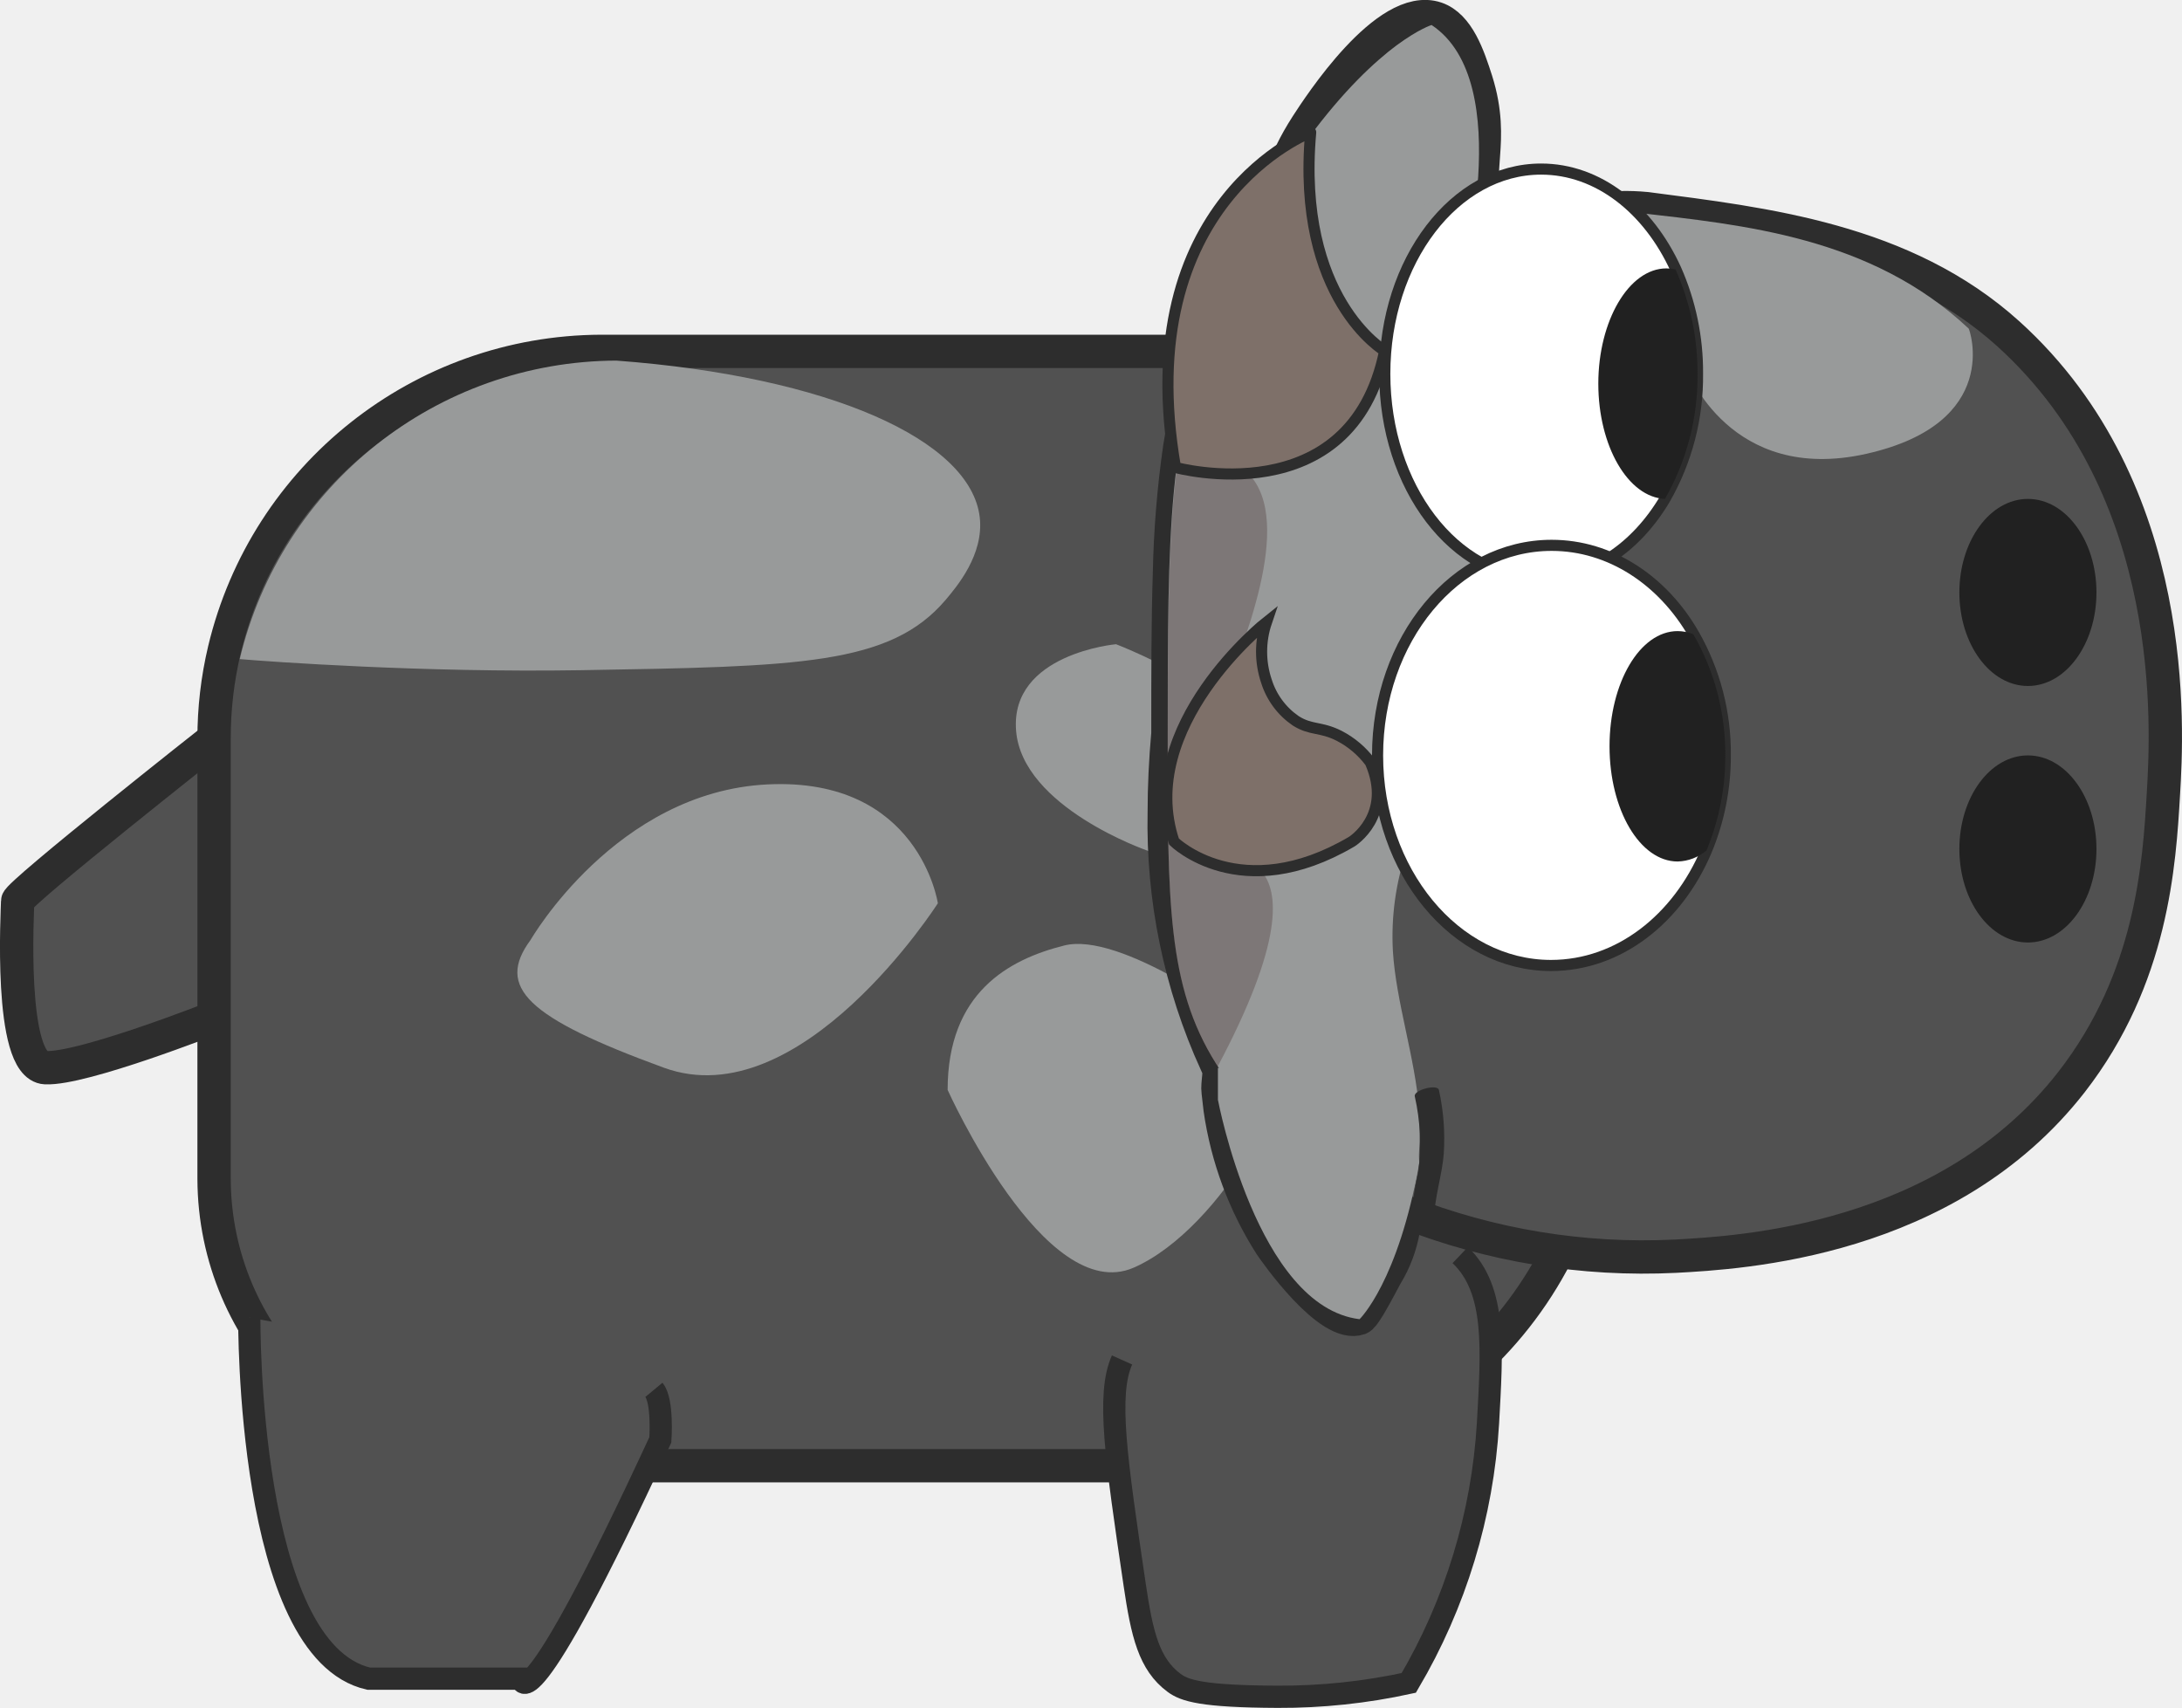
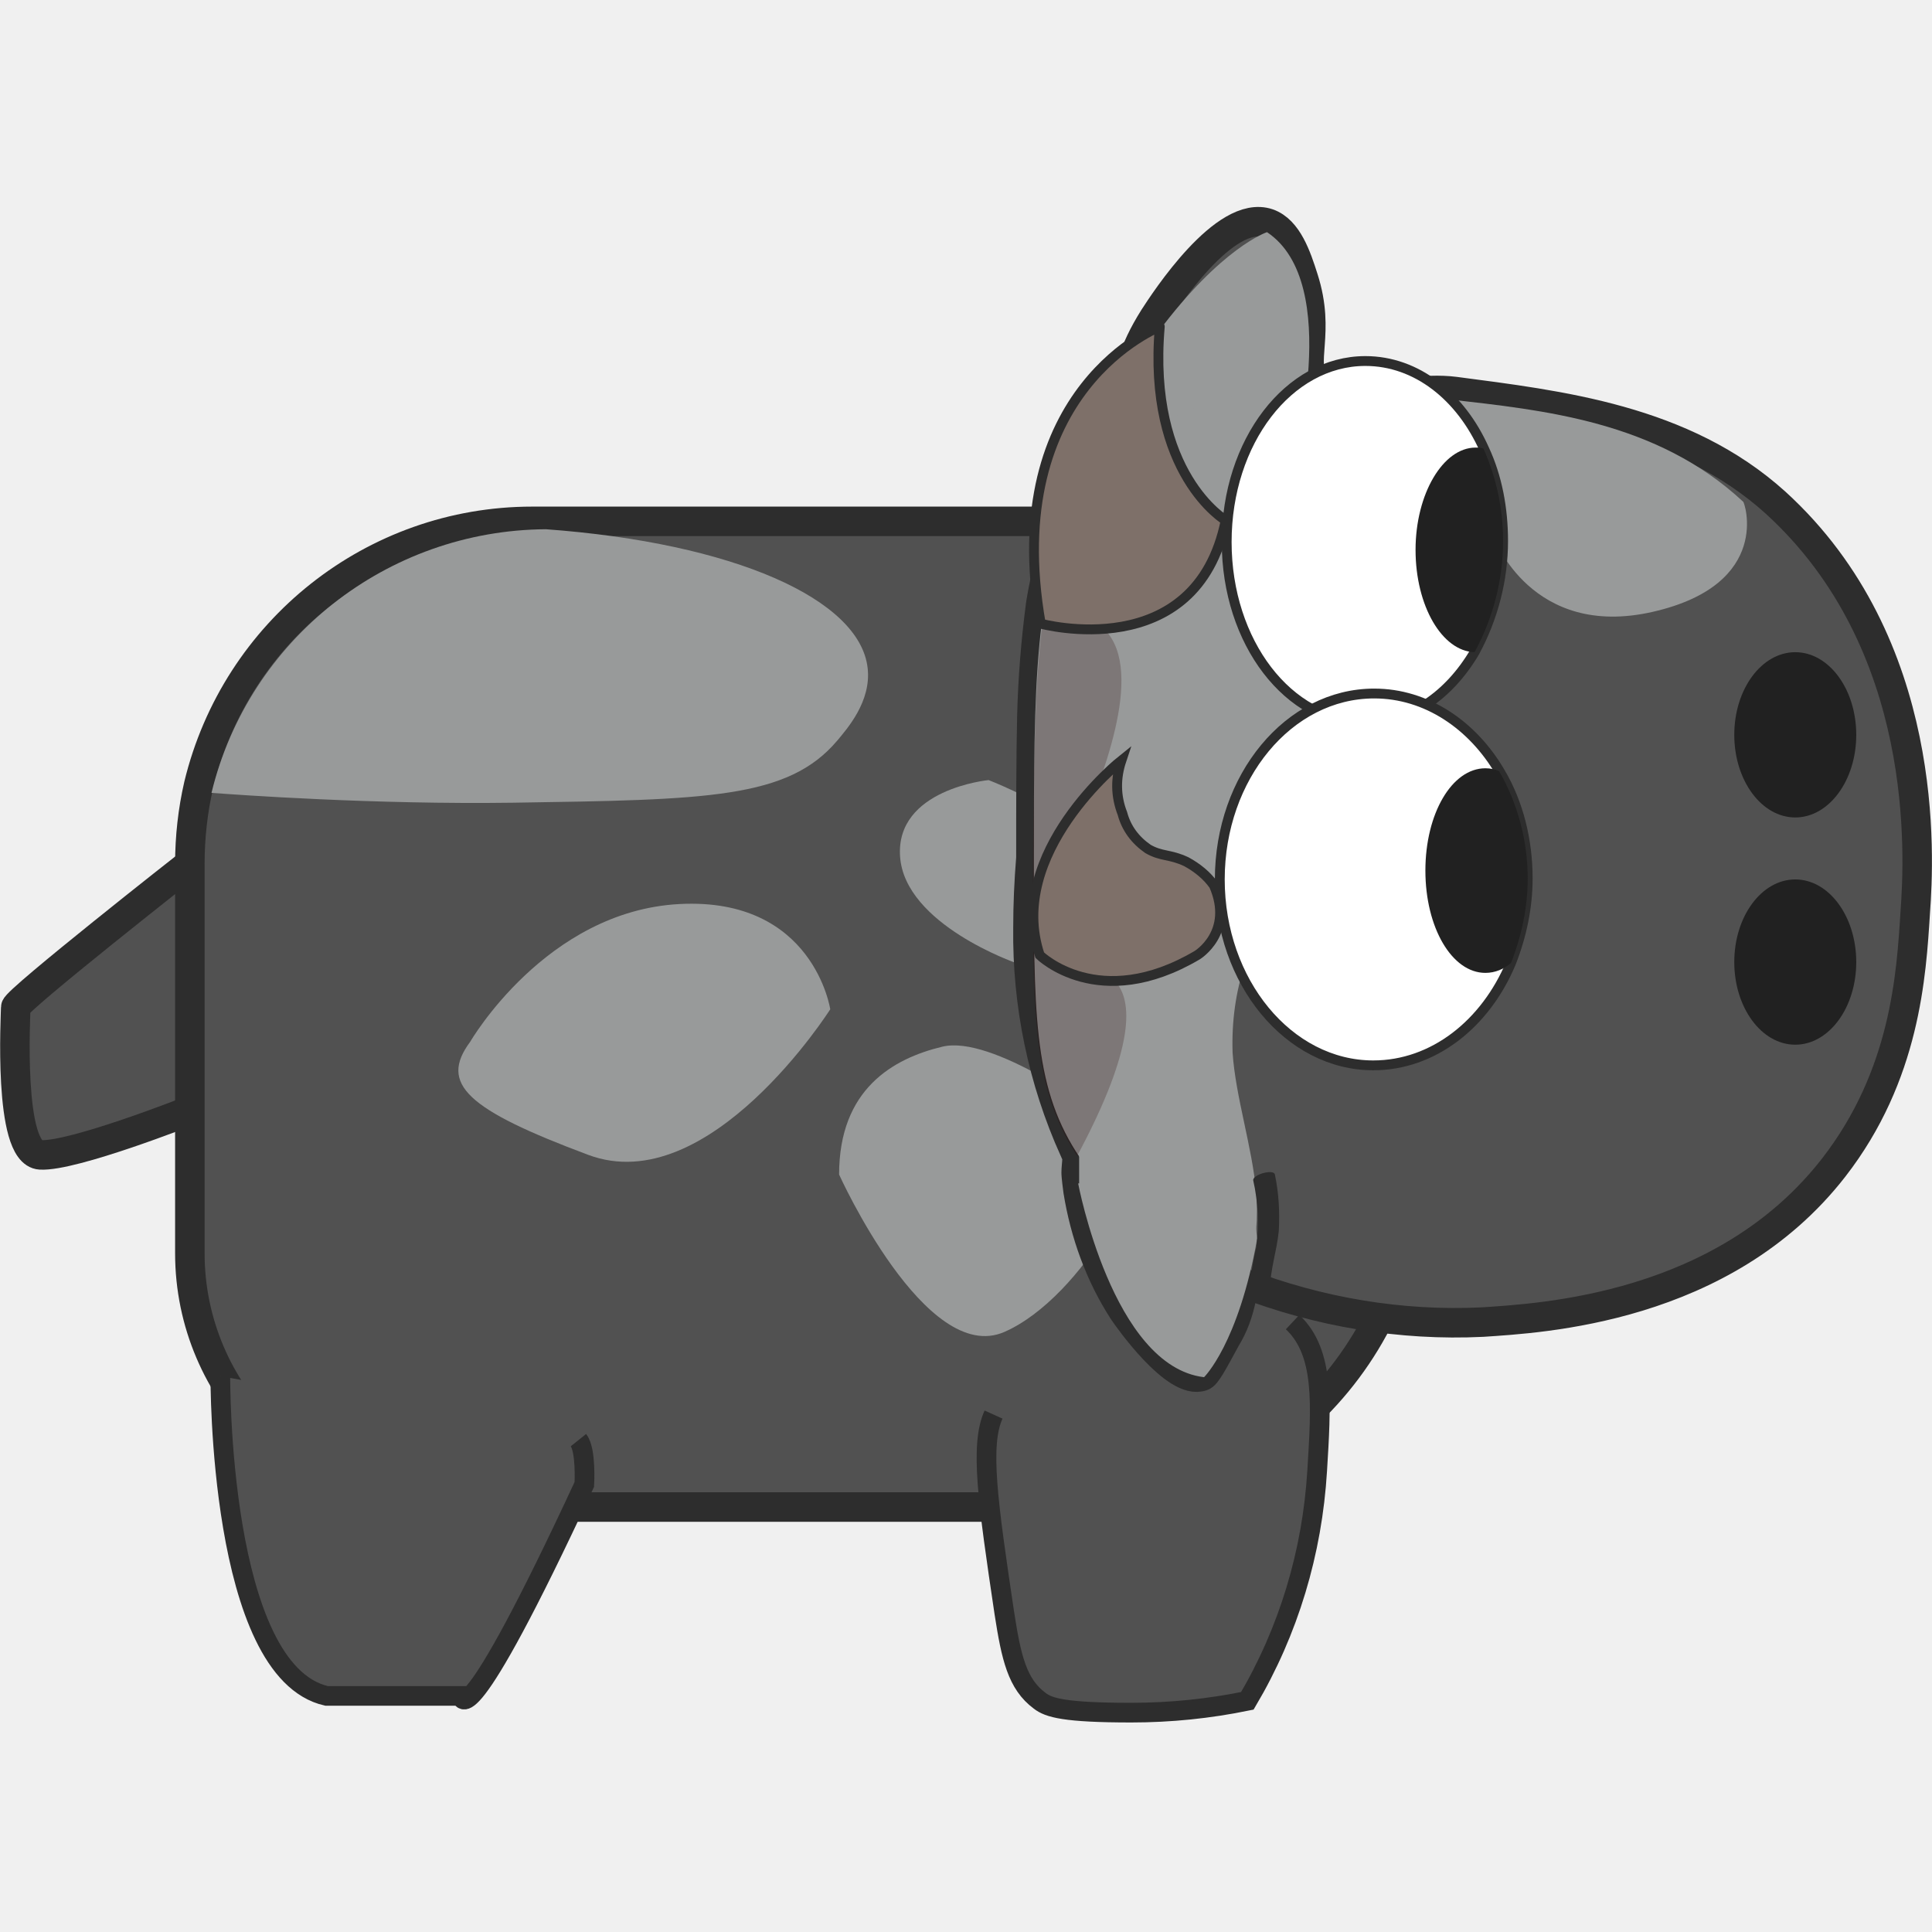
- <svg xmlns="http://www.w3.org/2000/svg" viewBox="0 0 196.41 153.74">
-   <defs>
-     <style>.cls-1,.cls-3{fill:#515151;}.cls-1,.cls-3,.cls-4,.cls-7{stroke:#2d2d2d;stroke-miterlimit:10;}.cls-1{stroke-width:3px;}.cls-2{fill:#989a9a;}.cls-3{stroke-width:2px;}.cls-4{fill:#fff;}.cls-5{fill:#212121;}.cls-6{fill:#230000;opacity:0.23;}.cls-7{fill:#7e7069;}.cls-8{fill:#2d2d2d;}</style>
-   </defs>
-   <g id="Слой_2" data-name="Слой 2">
+ <svg xmlns="http://www.w3.org/2000/svg" version="1.1" id="Layer_1" x="0px" y="0px" viewBox="0 0 196.4 196.4" style="enable-background:new 0 0 196.4 196.4;" xml:space="preserve">
+   <style type="text/css">
+ 	.st0{fill:#515151;stroke:#2D2D2D;stroke-width:3;stroke-miterlimit:10;}
+ 	.st1{fill:#989A9A;}
+ 	.st2{fill:#515151;stroke:#2D2D2D;stroke-width:2;stroke-miterlimit:10;}
+ 	.st3{fill:#FFFFFF;stroke:#2D2D2D;stroke-miterlimit:10;}
+ 	.st4{fill:#212121;}
+ 	.st5{opacity:0.23;fill:#230000;enable-background:new    ;}
+ 	.st6{fill:#7E7069;stroke:#2D2D2D;stroke-miterlimit:10;}
+ 	.st7{fill:#2D2D2D;}
+ </style>
+   <g id="Слой_2">
    <g id="Outlines">
-       <path class="cls-1" d="M19.26,66.51S1.59,80.45,1.59,81.11s-.83,14.83,2.5,15,15.17-4.5,15.17-4.5S26.43,81.9,19.26,66.51Z" />
-       <path class="cls-1" d="M143.93,66.5V97.11a34.94,34.94,0,0,1-34.84,34.83h-64a25.9,25.9,0,0,1-25.82-25.82V66.5a34.27,34.27,0,0,1,.93-8,35,35,0,0,1,33.9-26.87h55A34.94,34.94,0,0,1,143.93,66.5Z" />
-       <path class="cls-2" d="M47.76,84.61s7.67-13.33,21.33-14,15.33,10.7,15.33,10.7-12.33,19.31-24.67,14.8S44.61,88.87,47.76,84.61Z" />
-       <path class="cls-2" d="M85.3,98.11s8.75,19.5,16.75,16,15.75-17.75,12.5-20.25-13.75-10-18.75-8.75S85.3,89.36,85.3,98.11Z" />
-       <path class="cls-2" d="M85.12,54c-5,5.88-13.21,6-32.86,6.33-14.16.23-28-.77-30.68-1a35,35,0,0,1,33.9-26.87c19.14,1.43,31.89,7.13,32.71,14.1C88.58,49.92,86.13,52.8,85.12,54Z" />
-       <path class="cls-2" d="M103.28,76.57S92,72.68,91.46,65.76s9-7.77,9-7.77,16.3,6.25,12.5,12.5S106.87,78.16,103.28,76.57Z" />
-       <path class="cls-3" d="M22.44,118.61s-.25,30,10.75,32.5H46.94s.25,5,12.5-21.5c0,0,.25-3.5-.58-4.5" />
-       <path class="cls-3" d="M101,122.42c-1.39,3.11-.55,8.8,1.13,20.19.66,4.48,1.29,7.2,3.56,8.88.94.7,2.52,1.22,9.31,1.25a54.15,54.15,0,0,0,11.81-1.25,52.1,52.1,0,0,0,7.13-23.38c.36-6.61.79-12-2.5-15.13" />
-       <path class="cls-1" d="M194.74,71.41c-.37,6.36-1,16.63-8.28,26-11.21,14.37-29.78,15.35-35.66,15.67a58.72,58.72,0,0,1-24.37-4,9.49,9.49,0,0,1-.1,1.54,11.82,11.82,0,0,1-1.58,4.21c-1.3,2.45-2,3.68-2.37,3.84-2.74,1-7.6-6-8-6.58a31,31,0,0,1-4.55-12.24c-.19-1.54-.2-1.82-.2-1.86,0-.93.32-1.91-.17-2.29a52,52,0,0,1-4.66-22.61c0-2.27.11-4.63.33-7.06,0-5.43,0-10.22.14-14.48a92.5,92.5,0,0,1,.92-11.26c1.28-8,4-12.18,7.27-15.26a20.9,20.9,0,0,1,2.92-2.26,9.67,9.67,0,0,1-1.25-4c-.14-1.84.26-4,2.5-7.5,1.08-1.66,7.18-11.1,11.63-9.62,2,.68,2.92,3.43,3.62,5.62,1.77,5.6-.42,8.53,1.17,10.8s5.43,1.33,9.36.84a19.39,19.39,0,0,1,4.79-.13c10.57,1.38,23.19,2.77,32.6,11.29C196.34,44.15,195.07,65.78,194.74,71.41Z" />
-       <path class="cls-2" d="M168,40.85c-12.27,2.76-16.12-7.54-16.12-7.54l-9.78-10.82.85-3.1a16,16,0,0,1,4.34-.25c9.64,1.11,21.13,2.17,29.92,10.44C177.26,29.58,180.31,38.08,168,40.85Z" />
-       <path class="cls-2" d="M131.43,25.62s5.2-18.22-2.57-23.37c0,0-4.64,1.45-11.12,10.23l-2.94,8,15.35,7.68Z" />
-       <path class="cls-2" d="M133.55,50.83c-.25,2.08-2.68,3-4.17,4.16a5.58,5.58,0,0,0-.56.51c-1.4,1.25-2.43,6.6-2.18,21a24.11,24.11,0,0,0-1.26,9.13c.28,4.54,2,9.59,2.36,14.25a27.74,27.74,0,0,1,0,3.75,14,14,0,0,1-.43,3.19,12.15,12.15,0,0,1-.9,2.28c-6.36-2.51-12.59-6.56-16.8-13.12-.06-.08-.11-.17-.17-.26-4.36-6.95-4.35-14.52-4.33-29.67,0-17.66,0-28.6,4.5-36.23a20.65,20.65,0,0,1,3.83-4.77,26.26,26.26,0,0,1,14.3-6.46c2-.78,3.13-.47,3.73-.17,4.47,2.23-7,20-.8,27.62C131.82,47.45,133.78,48.84,133.55,50.83Z" />
-       <path class="cls-4" d="M152.8,33.65a22.2,22.2,0,0,1-2.93,11.26c-2.58,4.36-6.61,7.17-11.15,7.17-7.77,0-14.07-8.25-14.07-18.43s6.3-18.43,14.07-18.43c5.16,0,9.66,3.62,12.12,9A22.79,22.79,0,0,1,152.8,33.65Z" />
-       <path class="cls-4" d="M155.3,68a22.06,22.06,0,0,1-1.69,8.55c-2.59,6.15-7.88,10.36-14,10.36C131,86.91,124,78.44,124,68s7-18.91,15.67-18.91c5.28,0,10,3.15,12.79,8A21.55,21.55,0,0,1,155.3,68Z" />
-       <path class="cls-5" d="M155.3,68a22.06,22.06,0,0,1-1.69,8.55,4.15,4.15,0,0,1-2.6,1c-3.39,0-6.13-4.64-6.13-10.37s2.74-10.37,6.13-10.37a3.77,3.77,0,0,1,1.41.28A21.55,21.55,0,0,1,155.3,68Z" />
-       <path class="cls-5" d="M152.8,33.65a22.2,22.2,0,0,1-2.93,11.26c-3.31-.14-6-4.74-6-10.38s2.75-10.37,6.13-10.37a3.75,3.75,0,0,1,.82.09A22.79,22.79,0,0,1,152.8,33.65Z" />
-       <ellipse class="cls-5" cx="182.54" cy="53.33" rx="6.17" ry="8.42" />
-       <ellipse class="cls-5" cx="182.54" cy="76.42" rx="6.17" ry="8.42" />
-       <path class="cls-2" d="M109.63,99s3.5,18.62,12.75,19.75c0,0,3.5-3.37,5.38-14.12l-1-8.5H109.63Z" />
-       <path class="cls-6" d="M109.63,29.85c-1.06,3-1.85,6.89,0,10,.91,1.51,1.91,1.93,2.74,2.78C116.65,47,111.66,58.51,110,63c-2.51,7-4.09,9.88-2.52,12.17s4.28,1.31,6,3.18,2.06,6.48-3.88,17.67l-.17-.26c-4.36-6.95-4.35-14.52-4.33-29.67C105.15,48.42,105.16,37.48,109.63,29.85Z" />
-       <path class="cls-7" d="M105.81,42.08s15.83,4.33,18.83-10.5c0,0-8-4.67-6.66-19.67C118,11.91,101.64,18.08,105.81,42.08Z" />
-       <path class="cls-8" d="M129.09,109.87c0-2.05.72-4,.87-6.05a20.22,20.22,0,0,0-.44-5.71c-.12-.55-2.3,0-2.17.58a19.47,19.47,0,0,1,.32,6.75,35.31,35.31,0,0,0-.75,5c0,.46,2.18.11,2.17-.58Z" />
-       <path class="cls-7" d="M114,56s-11.83,9.37-8.32,19.76c0,0,6,5.89,16,0,0,0,3.76-2.34,1.67-7.14a8.16,8.16,0,0,0-2.82-2.39c-1.67-.84-2.51-.47-3.89-1.34A6.78,6.78,0,0,1,114,61.33,8.3,8.3,0,0,1,114,56Z" />
+       <path class="st0" d="M19.3,87.8c0,0-17.7,13.9-17.7,14.6s-0.8,14.8,2.5,15s15.2-4.5,15.2-4.5S26.4,103.2,19.3,87.8z" />
+       <path class="st0" d="M143.9,87.8v30.6c-0.1,19.2-15.6,34.8-34.8,34.8h-64c-14.2,0-25.8-11.6-25.8-25.8V87.8c0-2.7,0.3-5.4,0.9-8    C24,64.1,38,53,54.1,53h55C128.3,53,143.9,68.6,143.9,87.8z" />
+       <path class="st1" d="M47.8,105.9c0,0,7.7-13.3,21.3-14s15.3,10.7,15.3,10.7S72.1,122,59.8,117.4S44.6,110.2,47.8,105.9z" />
+       <path class="st1" d="M85.3,119.4c0,0,8.8,19.5,16.8,16s15.8-17.7,12.5-20.2s-13.8-10-18.8-8.8S85.3,110.7,85.3,119.4z" />
+       <path class="st1" d="M85.1,75.3c-5,5.9-13.2,6-32.9,6.3c-14.2,0.2-28-0.8-30.7-1C25.3,65,39.3,53.9,55.5,53.8    c19.1,1.4,31.9,7.1,32.7,14.1C88.6,71.3,86.1,74.1,85.1,75.3z" />
+       <path class="st1" d="M103.3,97.9c0,0-11.3-3.9-11.8-10.8s9-7.8,9-7.8s16.3,6.3,12.5,12.5S106.9,99.5,103.3,97.9z" />
+       <path class="st2" d="M22.4,139.9c0,0-0.2,30,10.8,32.5h13.7c0,0,0.2,5,12.5-21.5c0,0,0.2-3.5-0.6-4.5" />
+       <path class="st2" d="M101,143.8c-1.4,3.1-0.6,8.8,1.1,20.2c0.7,4.5,1.3,7.2,3.6,8.9c0.9,0.7,2.5,1.2,9.3,1.2c4,0,7.9-0.4,11.8-1.2    c4.2-7.1,6.6-15.1,7.1-23.4c0.4-6.6,0.8-12-2.5-15.1" />
+       <path class="st0" d="M194.7,92.7c-0.4,6.4-1,16.6-8.3,26c-11.2,14.4-29.8,15.3-35.7,15.7c-8.3,0.4-16.6-1-24.4-4    c0,0.5,0,1-0.1,1.5c-0.3,1.5-0.8,2.9-1.6,4.2c-1.3,2.4-2,3.7-2.4,3.8c-2.7,1-7.6-6-8-6.6c-2.4-3.7-3.9-7.9-4.6-12.2    c-0.2-1.5-0.2-1.8-0.2-1.9c0-0.9,0.3-1.9-0.2-2.3c-3.2-7.1-4.8-14.8-4.7-22.6c0-2.3,0.1-4.6,0.3-7.1c0-5.4,0-10.2,0.1-14.5    c0.1-3.8,0.4-7.5,0.9-11.3c1.3-8,4-12.2,7.3-15.3c0.9-0.8,1.9-1.6,2.9-2.3c-0.7-1.2-1.1-2.6-1.2-4c-0.1-1.8,0.3-4,2.5-7.5    c1.1-1.7,7.2-11.1,11.6-9.6c2,0.7,2.9,3.4,3.6,5.6c1.8,5.6-0.4,8.5,1.2,10.8s5.4,1.3,9.4,0.8c1.6-0.2,3.2-0.3,4.8-0.1    c10.6,1.4,23.2,2.8,32.6,11.3C196.3,65.5,195.1,87.1,194.7,92.7z" />
+       <path class="st1" d="M168,62.2c-12.3,2.8-16.1-7.5-16.1-7.5l-9.8-10.8l0.9-3.1c1.4-0.3,2.9-0.4,4.3-0.2    c9.6,1.1,21.1,2.2,29.9,10.4C177.3,50.9,180.3,59.4,168,62.2z" />
+       <path class="st1" d="M131.4,47c0,0,5.2-18.2-2.6-23.4c0,0-4.6,1.5-11.1,10.2l-2.9,8l15.3,7.7L131.4,47z" />
+       <path class="st1" d="M133.6,72.2c-0.2,2.1-2.7,3-4.2,4.2c-0.2,0.2-0.4,0.3-0.6,0.5c-1.4,1.2-2.4,6.6-2.2,21c-1,2.9-1.4,6-1.3,9.1    c0.3,4.5,2,9.6,2.4,14.2c0.1,1.2,0.1,2.5,0,3.8c0,1.1-0.2,2.1-0.4,3.2c-0.2,0.8-0.5,1.6-0.9,2.3c-6.4-2.5-12.6-6.6-16.8-13.1    c-0.1-0.1-0.1-0.2-0.2-0.3c-4.4-6.9-4.3-14.5-4.3-29.7c0-17.7,0-28.6,4.5-36.2c1-1.8,2.3-3.4,3.8-4.8c4-3.6,9-5.8,14.3-6.5    c2-0.8,3.1-0.5,3.7-0.2c4.5,2.2-7,20-0.8,27.6C131.8,68.8,133.8,70.2,133.6,72.2z" />
+       <path class="st3" d="M152.8,55c0,3.9-1,7.8-2.9,11.3c-2.6,4.4-6.6,7.2-11.1,7.2c-7.8,0-14.1-8.2-14.1-18.4s6.3-18.4,14.1-18.4    c5.2,0,9.7,3.6,12.1,9C152.2,48.5,152.8,51.7,152.8,55z" />
+       <path class="st3" d="M155.3,89.3c0,2.9-0.6,5.8-1.7,8.6c-2.6,6.2-7.9,10.4-14,10.4c-8.6,0-15.6-8.5-15.6-18.9s7-18.9,15.7-18.9    c5.3,0,10,3.2,12.8,8C154.4,81.7,155.3,85.5,155.3,89.3z" />
+       <path class="st4" d="M155.3,89.3c0,2.9-0.6,5.8-1.7,8.6c-0.7,0.6-1.6,1-2.6,1c-3.4,0-6.1-4.6-6.1-10.4s2.7-10.4,6.1-10.4    c0.5,0,1,0.1,1.4,0.3C154.3,81.7,155.3,85.5,155.3,89.3z" />
+       <path class="st4" d="M152.8,55c0,3.9-1,7.8-2.9,11.3c-3.3-0.1-6-4.7-6-10.4s2.8-10.4,6.1-10.4c0.3,0,0.6,0,0.8,0.1    C152.1,48.5,152.8,51.7,152.8,55z" />
+       <ellipse class="st4" cx="182.5" cy="74.7" rx="6.2" ry="8.4" />
+       <ellipse class="st4" cx="182.5" cy="97.8" rx="6.2" ry="8.4" />
+       <path class="st1" d="M109.6,120.3c0,0,3.5,18.6,12.8,19.7c0,0,3.5-3.4,5.4-14.1l-1-8.5h-17.1V120.3z" />
+       <path class="st5" d="M109.6,51.2c-1.1,3-1.8,6.9,0,10c0.9,1.5,1.9,1.9,2.7,2.8c4.3,4.4-0.7,15.9-2.4,20.4c-2.5,7-4.1,9.9-2.5,12.2    s4.3,1.3,6,3.2s2.1,6.5-3.9,17.7l-0.2-0.3c-4.4-6.9-4.3-14.5-4.3-29.7C105.2,69.8,105.2,58.8,109.6,51.2z" />
+       <path class="st6" d="M105.8,63.4c0,0,15.8,4.3,18.8-10.5c0,0-8-4.7-6.7-19.7C118,33.2,101.6,39.4,105.8,63.4z" />
+       <path class="st7" d="M129.1,131.2c0-2.1,0.7-4,0.9-6.1c0.1-1.9,0-3.8-0.4-5.7c-0.1-0.6-2.3,0-2.2,0.6c0.5,2.2,0.6,4.5,0.3,6.8    c-0.4,1.6-0.6,3.3-0.8,5C126.9,132.2,129.1,131.9,129.1,131.2L129.1,131.2z" />
+       <path class="st6" d="M114,77.3c0,0-11.8,9.4-8.3,19.8c0,0,6,5.9,16,0c0,0,3.8-2.3,1.7-7.1c-0.7-1-1.7-1.8-2.8-2.4    c-1.7-0.8-2.5-0.5-3.9-1.3c-1.3-0.9-2.2-2.1-2.6-3.6C113.4,80.9,113.4,79.1,114,77.3z" />
    </g>
  </g>
</svg>
